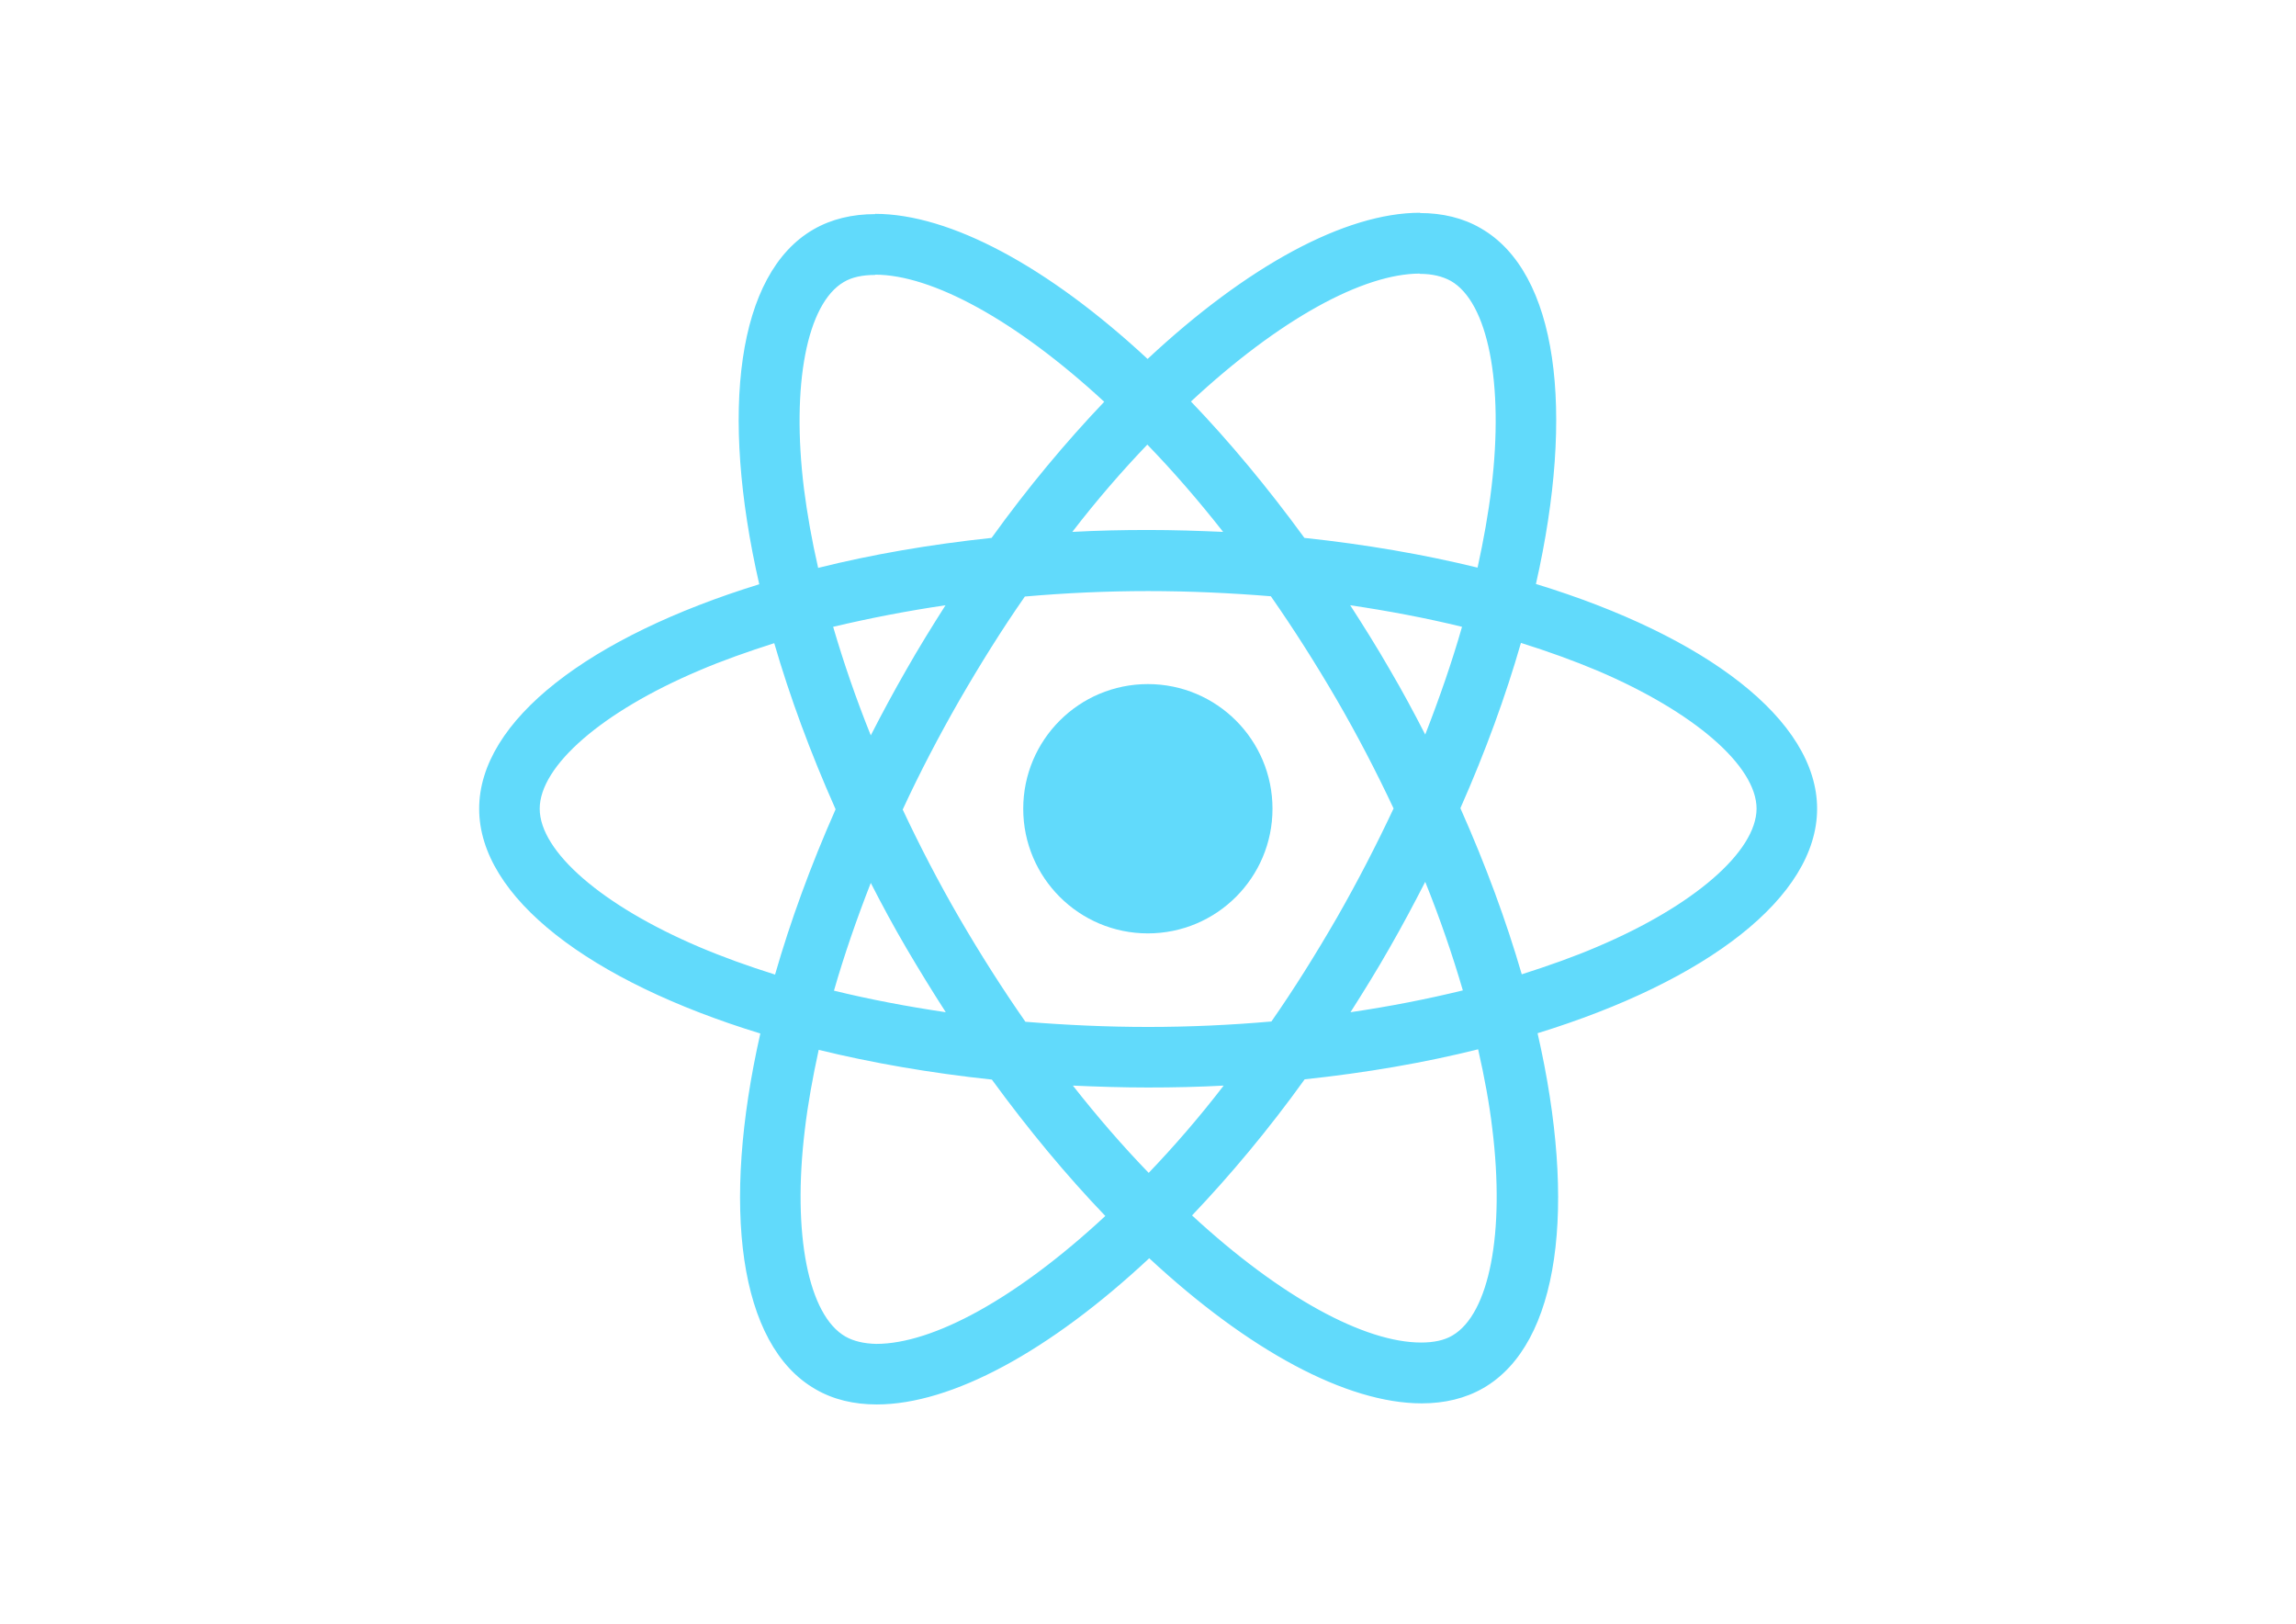
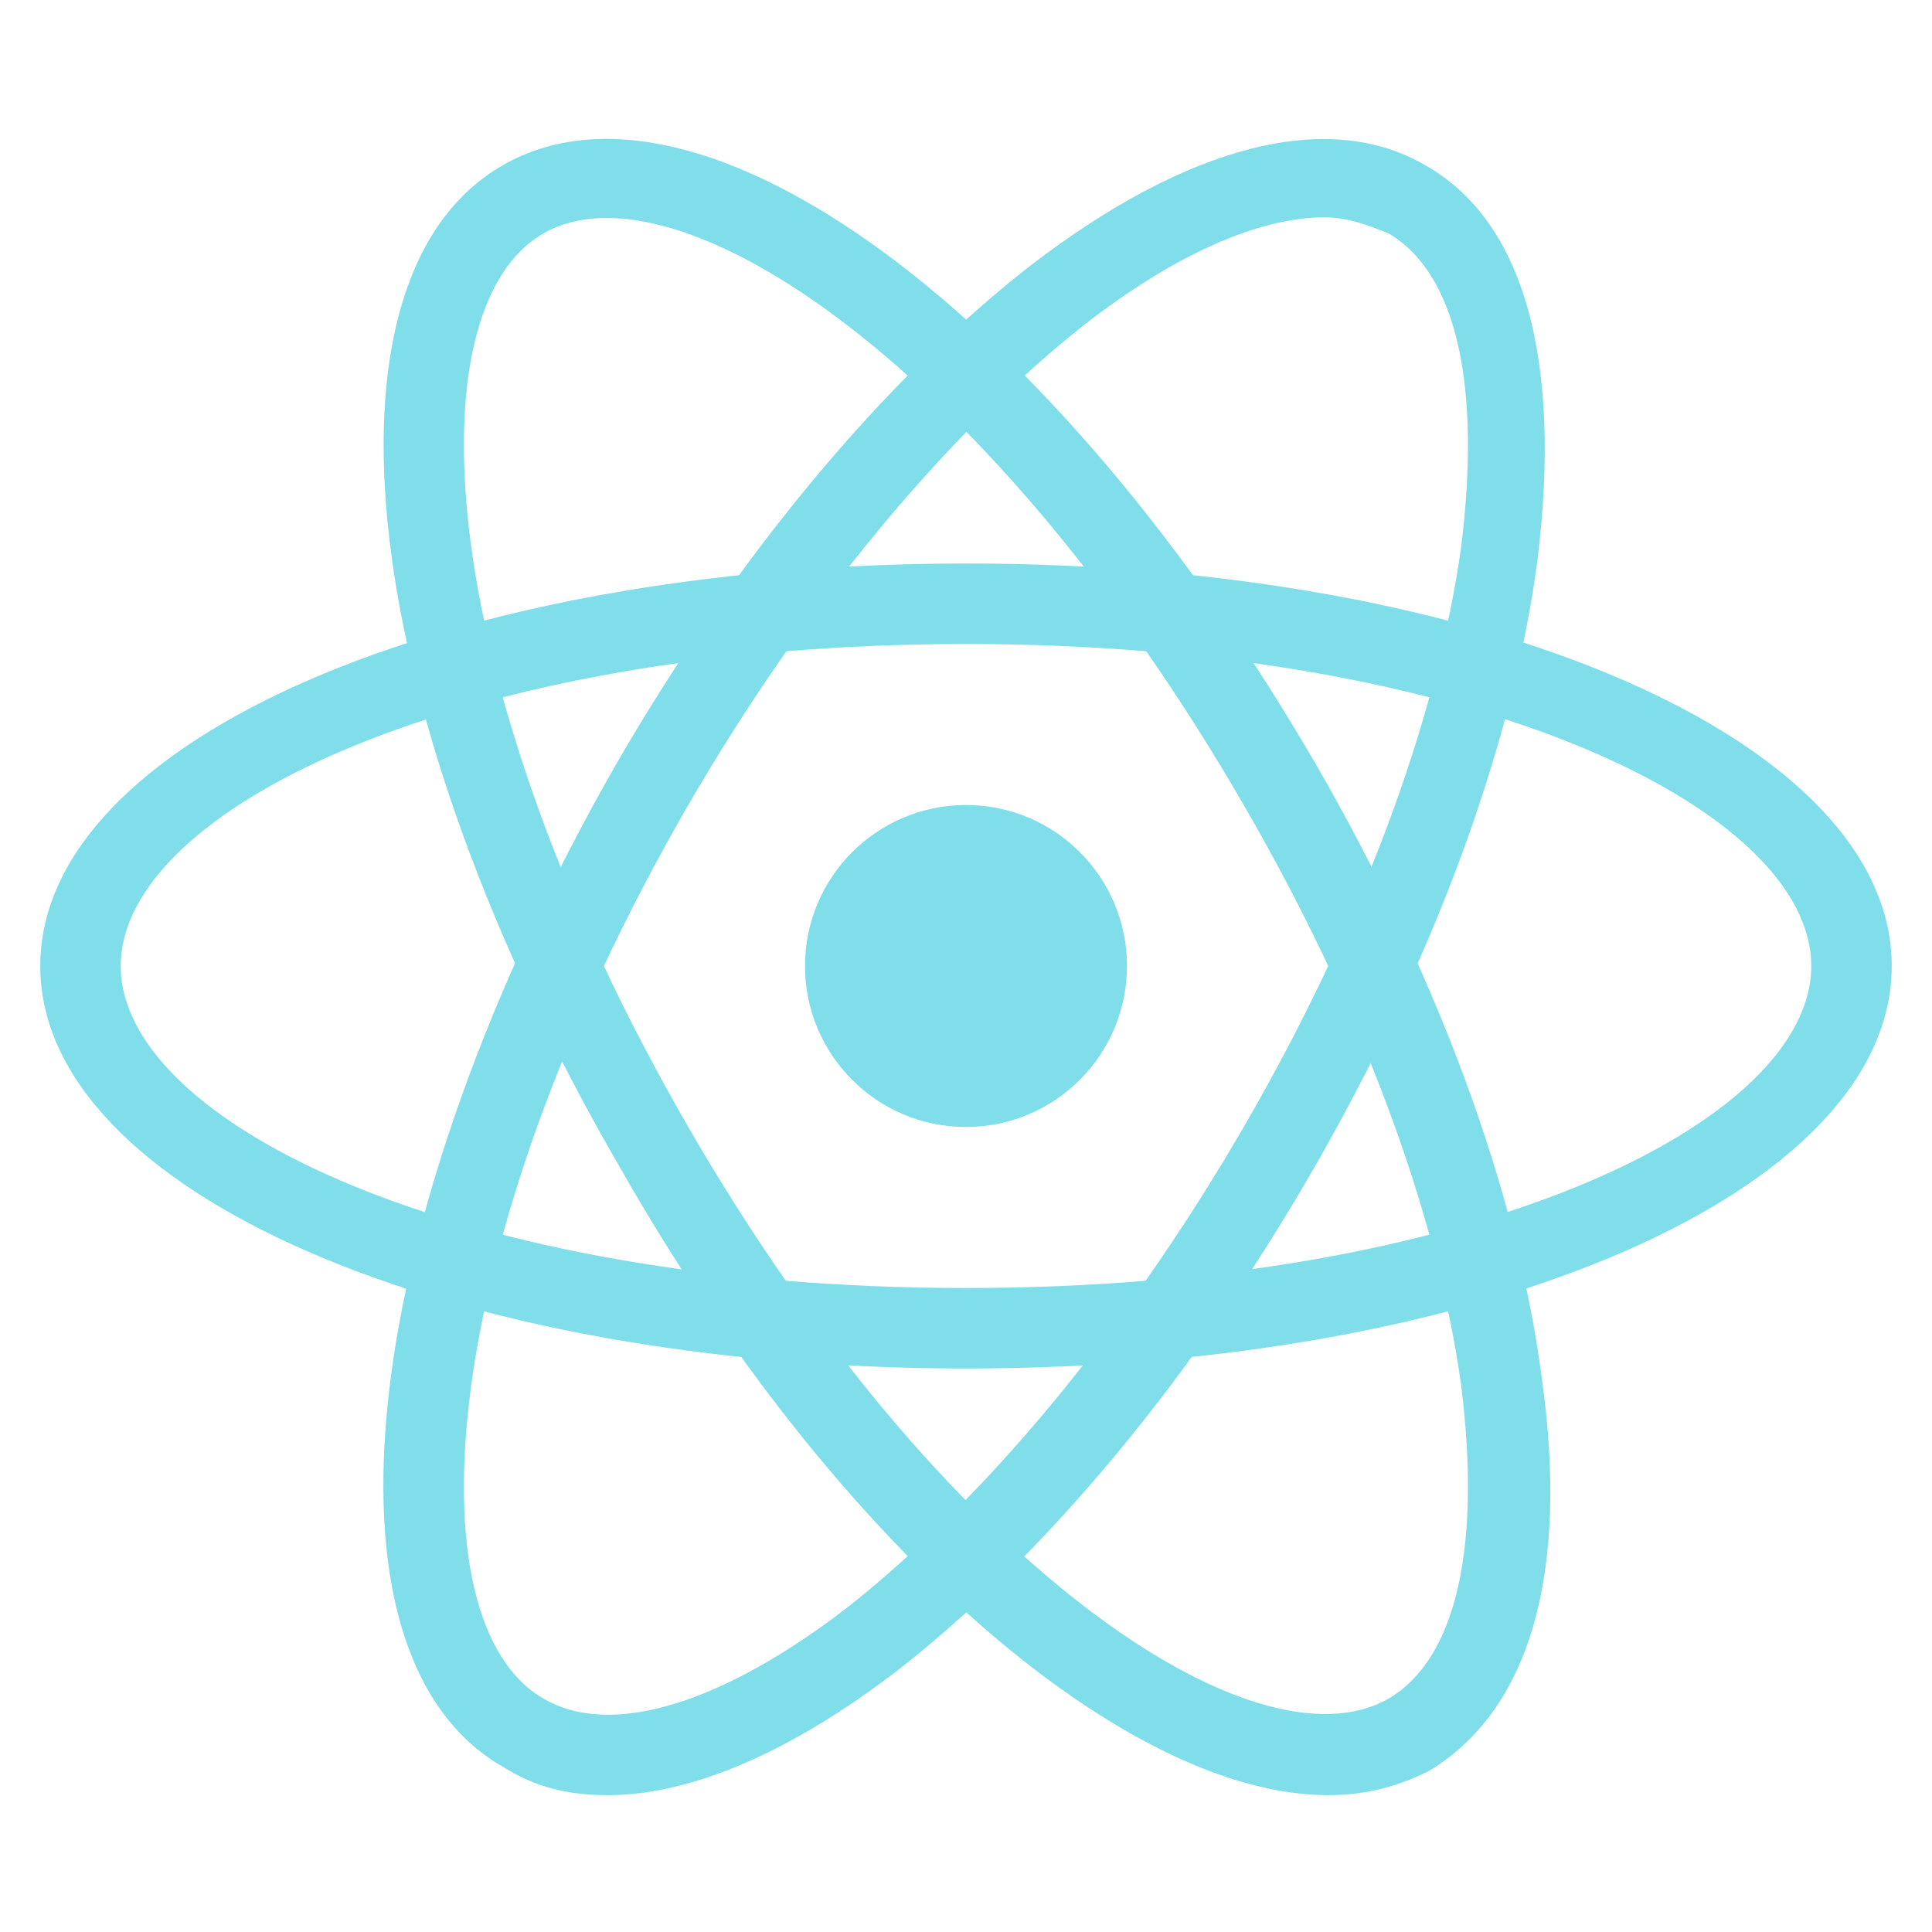
- <svg xmlns="http://www.w3.org/2000/svg" viewBox="0 0 841.9 595.3">
-   <g fill="#61DAFB">
-     <path d="M666.3 296.5c0-32.5-40.7-63.3-103.1-82.4 14.4-63.6 8-114.2-20.2-130.4-6.5-3.8-14.1-5.6-22.4-5.6v22.3c4.6 0 8.3.9 11.4 2.6 13.6 7.8 19.5 37.5 14.9 75.7-1.1 9.4-2.9 19.3-5.1 29.4-19.6-4.8-41-8.5-63.5-10.9-13.5-18.5-27.5-35.3-41.6-50 32.6-30.3 63.2-46.9 84-46.9V78c-27.5 0-63.5 19.6-99.9 53.6-36.4-33.8-72.4-53.2-99.9-53.2v22.3c20.7 0 51.4 16.5 84 46.6-14 14.7-28 31.4-41.3 49.9-22.6 2.4-44 6.1-63.6 11-2.3-10-4-19.7-5.2-29-4.7-38.2 1.1-67.9 14.6-75.8 3-1.8 6.9-2.6 11.5-2.6V78.5c-8.4 0-16 1.8-22.6 5.6-28.1 16.2-34.4 66.7-19.9 130.1-62.2 19.2-102.7 49.9-102.7 82.3 0 32.5 40.7 63.3 103.1 82.4-14.4 63.6-8 114.2 20.2 130.4 6.5 3.8 14.1 5.6 22.5 5.6 27.5 0 63.5-19.6 99.9-53.6 36.4 33.8 72.4 53.2 99.9 53.2 8.4 0 16-1.8 22.6-5.6 28.1-16.2 34.4-66.7 19.9-130.1 62-19.1 102.5-49.9 102.5-82.3zm-130.2-66.7c-3.7 12.9-8.3 26.2-13.5 39.5-4.1-8-8.4-16-13.1-24-4.6-8-9.5-15.8-14.4-23.4 14.2 2.1 27.9 4.7 41 7.9zm-45.8 106.5c-7.8 13.5-15.8 26.3-24.1 38.2-14.9 1.3-30 2-45.2 2-15.1 0-30.2-.7-45-1.9-8.3-11.9-16.4-24.6-24.2-38-7.6-13.1-14.5-26.4-20.8-39.8 6.2-13.4 13.2-26.8 20.7-39.9 7.8-13.5 15.8-26.3 24.1-38.2 14.9-1.3 30-2 45.2-2 15.1 0 30.2.7 45 1.9 8.3 11.9 16.4 24.6 24.2 38 7.6 13.1 14.5 26.4 20.8 39.8-6.3 13.4-13.2 26.8-20.7 39.9zm32.3-13c5.4 13.4 10 26.8 13.8 39.8-13.1 3.2-26.9 5.9-41.2 8 4.9-7.7 9.8-15.6 14.4-23.7 4.6-8 8.9-16.1 13-24.1zM421.2 430c-9.3-9.6-18.6-20.3-27.8-32 9 .4 18.2.7 27.5.7 9.4 0 18.7-.2 27.8-.7-9 11.7-18.3 22.4-27.5 32zm-74.4-58.9c-14.2-2.1-27.9-4.7-41-7.9 3.7-12.9 8.3-26.2 13.5-39.5 4.1 8 8.4 16 13.1 24 4.7 8 9.5 15.8 14.4 23.4zM420.7 163c9.3 9.6 18.6 20.3 27.8 32-9-.4-18.2-.7-27.5-.7-9.4 0-18.7.2-27.8.7 9-11.7 18.3-22.4 27.5-32zm-74 58.9c-4.9 7.7-9.8 15.6-14.4 23.7-4.6 8-8.9 16-13 24-5.4-13.4-10-26.8-13.8-39.8 13.1-3.1 26.9-5.8 41.2-7.9zm-90.5 125.2c-35.4-15.1-58.3-34.9-58.3-50.6 0-15.7 22.9-35.6 58.3-50.6 8.6-3.7 18-7 27.7-10.1 5.7 19.6 13.2 40 22.5 60.9-9.2 20.8-16.6 41.1-22.2 60.6-9.9-3.1-19.3-6.5-28-10.2zM310 490c-13.6-7.8-19.5-37.5-14.9-75.7 1.1-9.4 2.9-19.3 5.1-29.4 19.6 4.8 41 8.5 63.5 10.9 13.5 18.5 27.5 35.3 41.6 50-32.6 30.3-63.2 46.9-84 46.9-4.5-.1-8.3-1-11.3-2.7zm237.2-76.2c4.7 38.2-1.1 67.9-14.6 75.8-3 1.8-6.9 2.6-11.5 2.6-20.7 0-51.4-16.5-84-46.6 14-14.7 28-31.4 41.3-49.9 22.6-2.4 44-6.1 63.6-11 2.3 10.1 4.1 19.8 5.2 29.1zm38.5-66.7c-8.6 3.7-18 7-27.7 10.1-5.7-19.6-13.2-40-22.5-60.9 9.2-20.8 16.6-41.1 22.2-60.6 9.9 3.1 19.3 6.5 28.1 10.2 35.4 15.1 58.3 34.9 58.3 50.6-.1 15.7-23 35.6-58.4 50.6zM320.8 78.4z" />
-     <circle cx="420.9" cy="296.5" r="45.7" />
-     <path d="M520.5 78.1z" />
-   </g>
+ <svg xmlns="http://www.w3.org/2000/svg" viewBox="0 0 48 48" width="48px" height="48px">
+   <path fill="#80deea" d="M24,34C11.1,34,1,29.6,1,24c0-5.6,10.1-10,23-10c12.9,0,23,4.4,23,10C47,29.6,36.9,34,24,34z M24,16 c-12.6,0-21,4.1-21,8c0,3.9,8.4,8,21,8s21-4.1,21-8C45,20.1,36.6,16,24,16z" />
+   <path fill="#80deea" d="M15.1,44.6c-1,0-1.8-0.2-2.6-0.7C7.6,41.1,8.9,30.2,15.3,19l0,0c3-5.2,6.7-9.6,10.3-12.4c3.9-3,7.4-3.9,9.8-2.5 c2.5,1.4,3.4,4.9,2.8,9.8c-0.6,4.6-2.6,10-5.6,15.2c-3,5.2-6.7,9.6-10.3,12.4C19.7,43.5,17.2,44.6,15.1,44.6z M32.9,5.4 c-1.6,0-3.7,0.9-6,2.7c-3.4,2.7-6.9,6.9-9.8,11.9l0,0c-6.3,10.9-6.9,20.3-3.6,22.2c1.7,1,4.5,0.1,7.6-2.3c3.4-2.7,6.9-6.9,9.8-11.9 c2.9-5,4.8-10.1,5.4-14.4c0.5-4-0.1-6.8-1.8-7.8C34,5.6,33.5,5.4,32.9,5.4z" />
+   <path fill="#80deea" d="M33,44.6c-5,0-12.2-6.1-17.6-15.6C8.9,17.8,7.6,6.9,12.5,4.1l0,0C17.4,1.3,26.2,7.8,32.7,19 c3,5.2,5,10.6,5.6,15.2c0.7,4.9-0.3,8.3-2.8,9.8C34.7,44.4,33.9,44.6,33,44.6z M13.5,5.8c-3.3,1.9-2.7,11.3,3.6,22.2 c6.3,10.9,14.1,16.1,17.4,14.2c1.7-1,2.3-3.8,1.8-7.8c-0.6-4.3-2.5-9.4-5.4-14.4C24.6,9.1,16.8,3.9,13.5,5.8L13.5,5.8z" />
+   <circle cx="24" cy="24" r="4" fill="#80deea" />
</svg>
